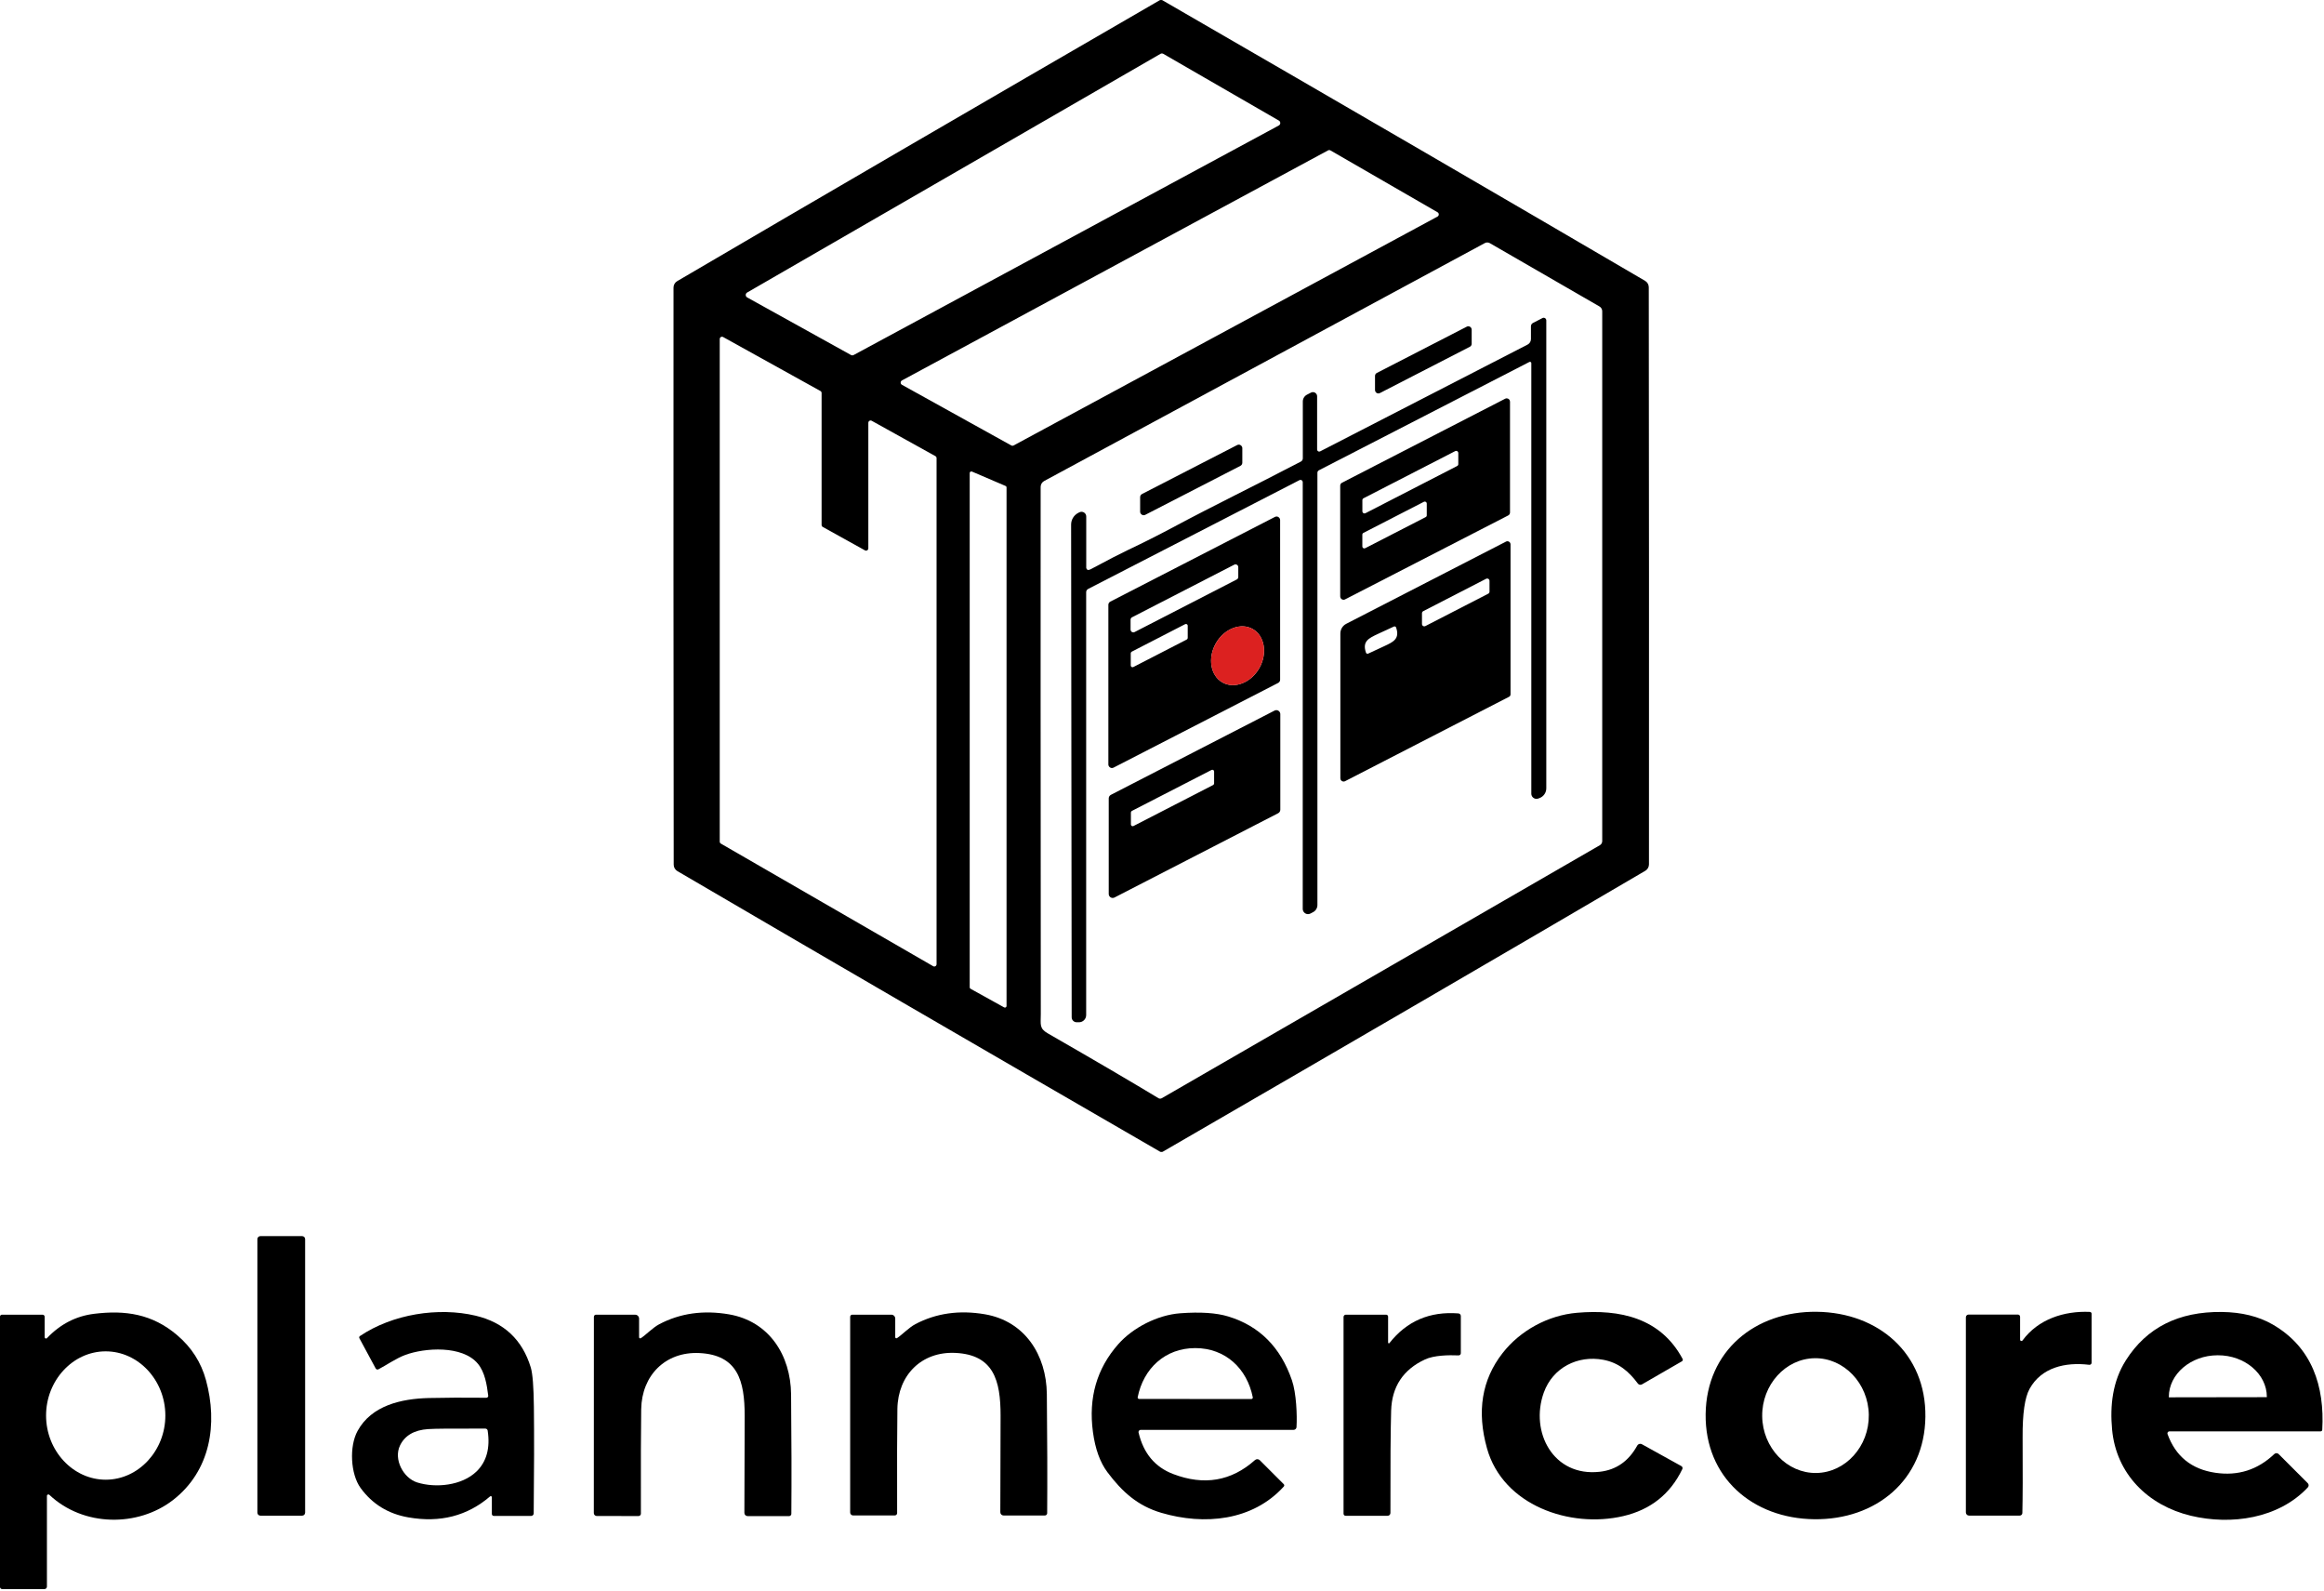
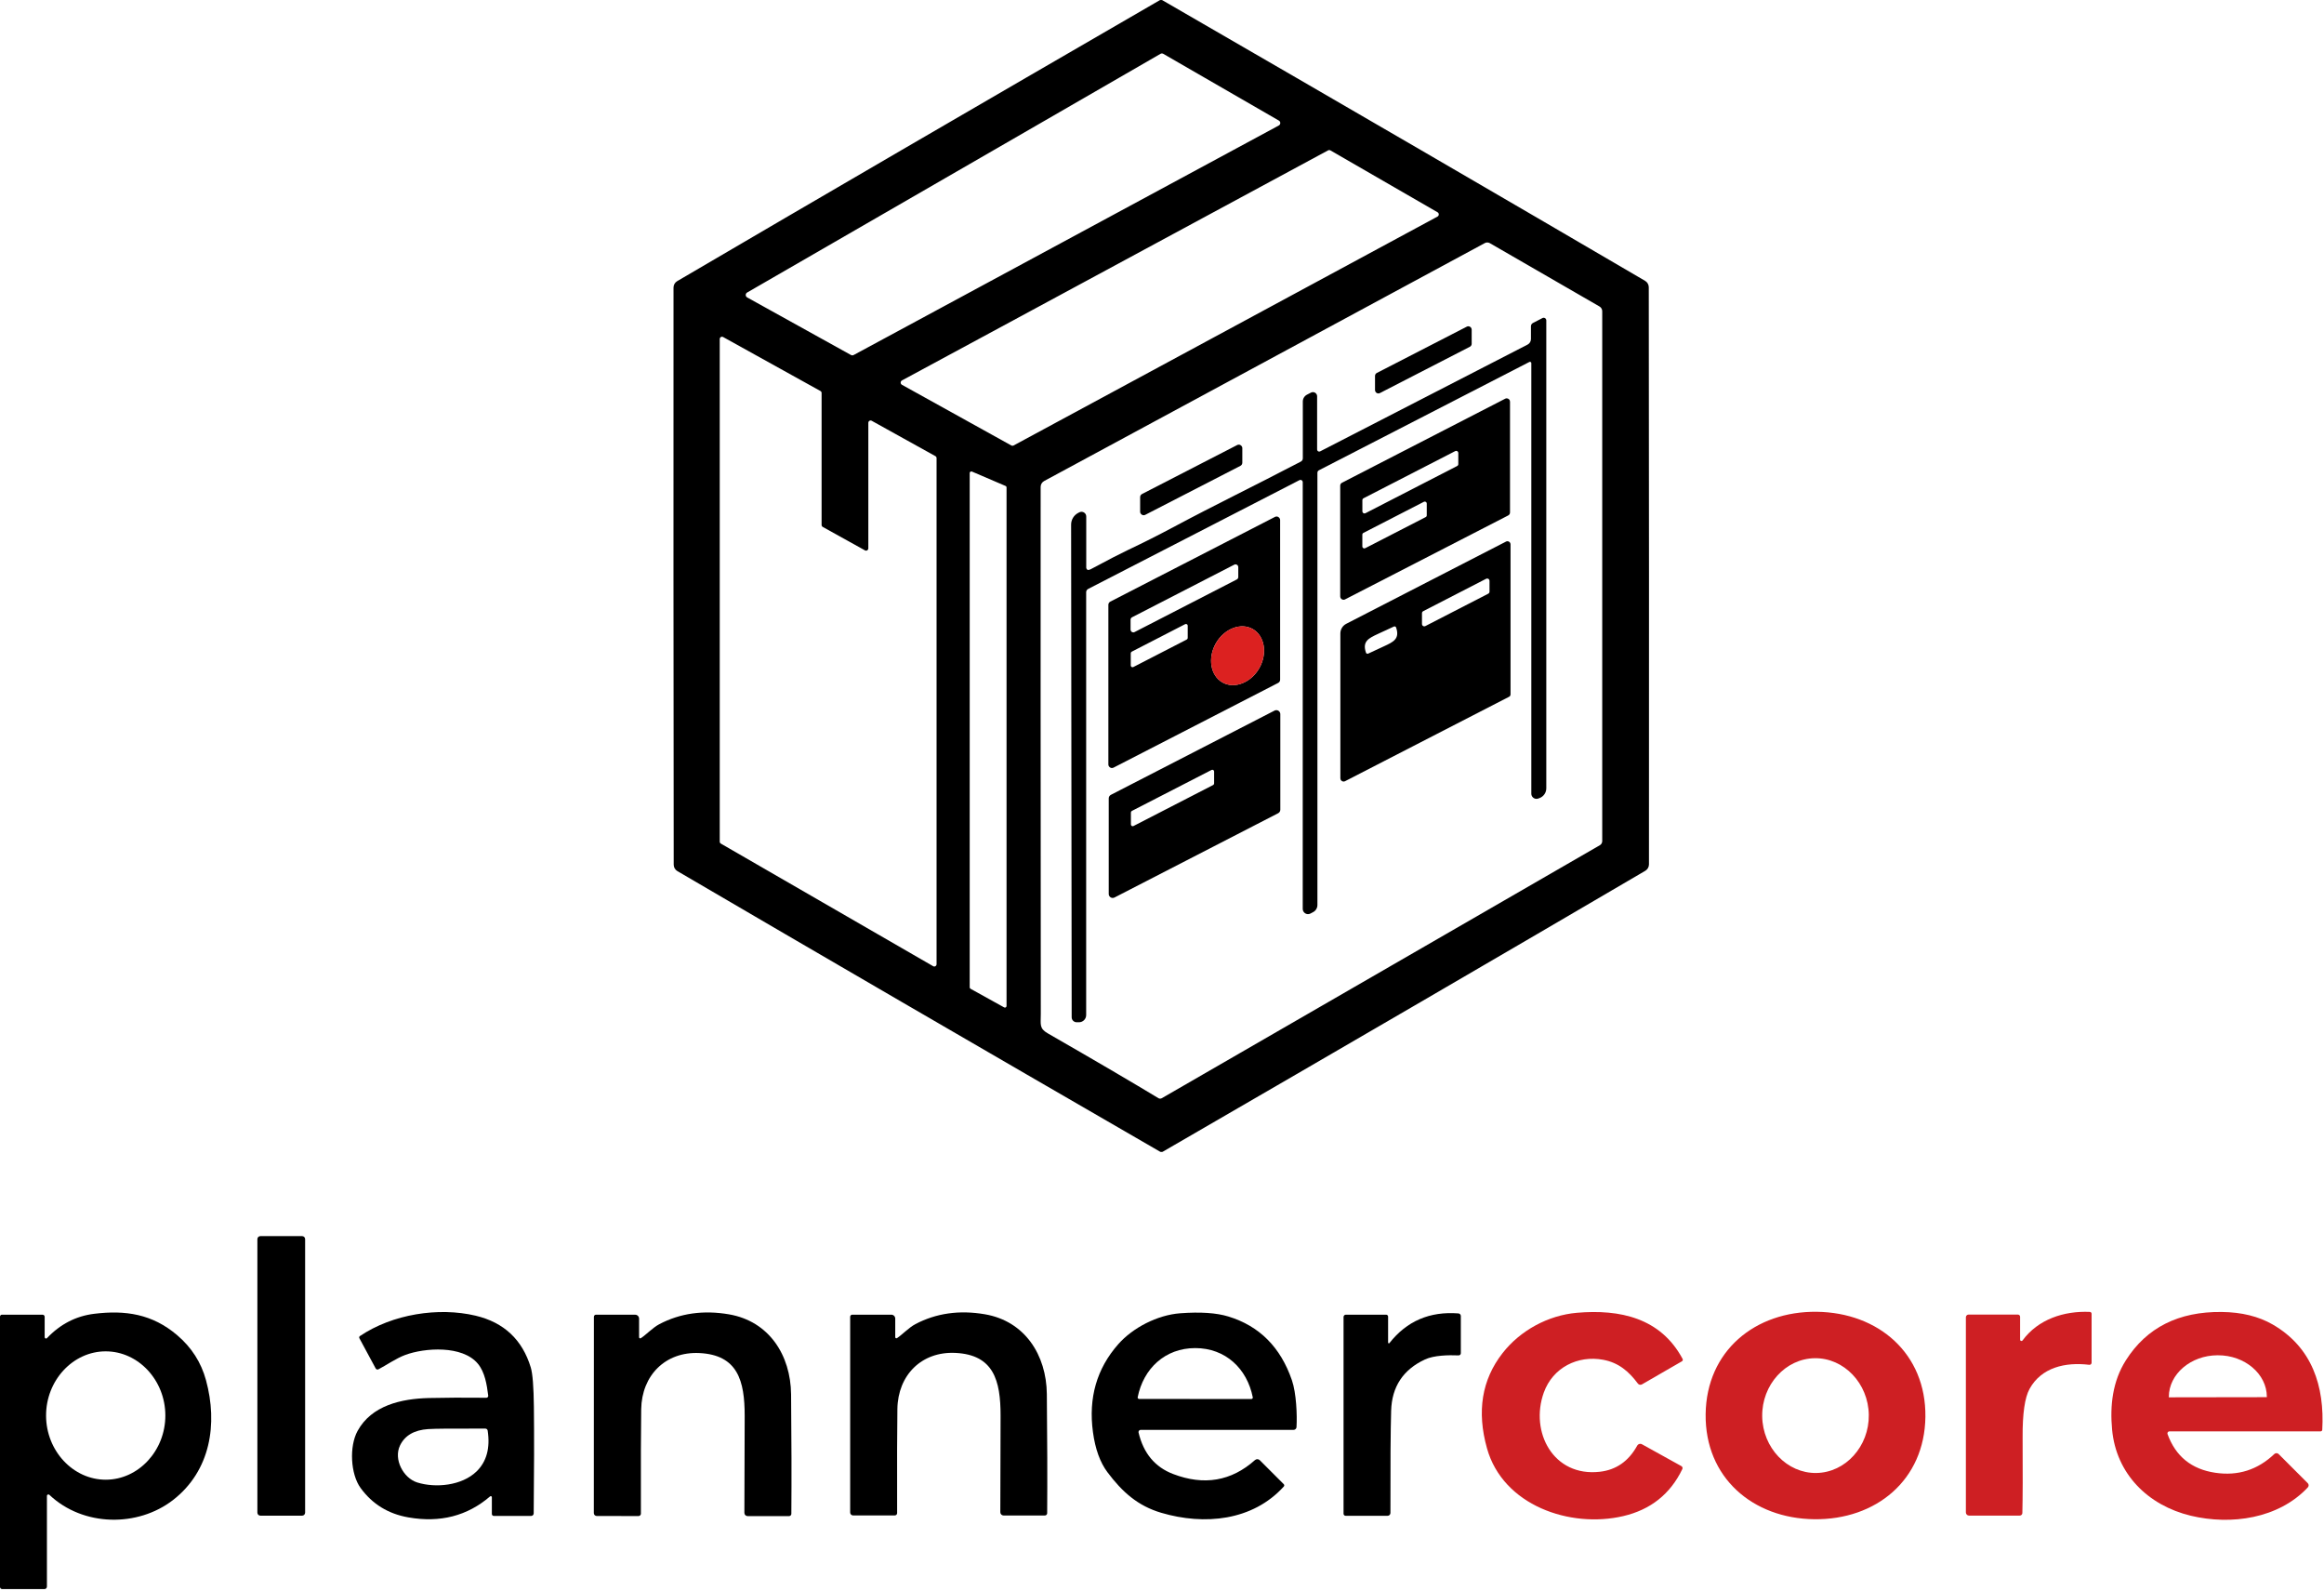
<svg xmlns="http://www.w3.org/2000/svg" width="100%" height="100%" viewBox="0 0 627 429" version="1.1" xml:space="preserve" style="fill-rule:evenodd;clip-rule:evenodd;stroke-linejoin:round;stroke-miterlimit:2;">
  <g transform="matrix(1,0,0,1,-198.84,-66.76)">
-     <path d="M512.09,66.76C512.257,66.76 512.38,66.783 512.46,66.83C562.027,95.483 605.433,120.71 642.68,142.51C643.292,142.868 643.669,143.528 643.67,144.24C643.703,173.613 643.723,199.557 643.73,222.07C643.737,244.577 643.733,270.517 643.72,299.89C643.722,300.6 643.348,301.259 642.74,301.62C605.507,323.447 562.113,348.703 512.56,377.39C512.48,377.437 512.357,377.46 512.19,377.46C512.023,377.46 511.9,377.437 511.82,377.39C462.247,348.737 418.837,323.51 381.59,301.71C380.978,301.352 380.601,300.692 380.6,299.98C380.573,270.6 380.553,244.657 380.54,222.15C380.533,199.643 380.537,173.7 380.55,144.32C380.551,143.608 380.928,142.948 381.54,142.59C418.773,120.763 462.163,95.51 511.71,66.83C511.79,66.783 511.917,66.76 512.09,66.76ZM428.43,162.51C428.657,162.634 428.933,162.634 429.16,162.51L543.85,100.61C544.097,100.478 544.252,100.22 544.252,99.939C544.252,99.667 544.106,99.415 543.87,99.28L512.69,81.28C512.455,81.144 512.165,81.144 511.93,81.28L400.41,145.66C400.176,145.796 400.032,146.047 400.032,146.317C400.032,146.592 400.181,146.846 400.42,146.98L428.43,162.51ZM557.79,107.33C557.59,107.215 557.344,107.211 557.14,107.32L442.18,169.37C441.965,169.487 441.832,169.713 441.832,169.958C441.832,170.198 441.961,170.421 442.17,170.54L471.67,186.9C471.868,187.011 472.109,187.015 472.31,186.91L586.66,125.18C586.877,125.064 587.014,124.836 587.014,124.589C587.014,124.351 586.886,124.13 586.68,124.01L557.79,107.33ZM631.11,293.62L631.11,150.71C631.111,150.179 630.828,149.687 630.37,149.42L600.78,132.34C600.363,132.104 599.857,132.097 599.44,132.32L480.56,196.49C479.971,196.803 479.601,197.416 479.6,198.08C479.573,225 479.587,272.39 479.64,340.25C479.64,343.13 479.18,344.13 481.57,345.5C494.483,352.92 504.413,358.737 511.36,362.95C511.643,363.122 512,363.126 512.29,362.96L630.47,294.73C630.866,294.501 631.111,294.077 631.11,293.62ZM393.02,293.76C393.018,293.977 393.133,294.18 393.32,294.29L450.6,327.36C450.694,327.415 450.801,327.445 450.91,327.445C451.245,327.445 451.52,327.169 451.52,326.835C451.52,326.833 451.52,326.832 451.52,326.83L451.52,190.32C451.52,190.101 451.401,189.898 451.21,189.79L434.02,180.25C433.928,180.198 433.825,180.171 433.72,180.171C433.385,180.171 433.11,180.446 433.11,180.781C433.11,180.784 433.11,180.787 433.11,180.79L433.11,214.66C433.11,214.663 433.11,214.666 433.11,214.669C433.11,215.004 432.835,215.279 432.5,215.279C432.395,215.279 432.292,215.252 432.2,215.2L420.81,208.88C420.619,208.772 420.5,208.569 420.5,208.35L420.5,172.75C420.5,172.531 420.381,172.328 420.19,172.22L393.93,157.66C393.838,157.608 393.735,157.581 393.63,157.581C393.295,157.581 393.02,157.856 393.02,158.191C393.02,158.194 393.02,158.197 393.02,158.2L393.02,293.76ZM461.07,193.95C461.016,193.927 460.958,193.916 460.9,193.916C460.659,193.916 460.46,194.114 460.46,194.356C460.46,194.357 460.46,194.359 460.46,194.36L460.46,333.06C460.459,333.222 460.547,333.373 460.69,333.45L469.75,338.47C469.814,338.505 469.887,338.523 469.96,338.523C470.201,338.523 470.4,338.325 470.4,338.083C470.4,338.082 470.4,338.081 470.4,338.08L470.4,198.23C470.398,198.055 470.291,197.898 470.13,197.83L461.07,193.95Z" style="fill-rule:nonzero;" />
-     <path d="M611.98,164.71C611.98,164.709 611.98,164.708 611.98,164.707C611.98,164.51 611.818,164.347 611.62,164.347C611.561,164.347 611.502,164.362 611.45,164.39L554.68,193.6C554.428,193.728 554.269,193.988 554.27,194.27L554.27,310.86C554.27,311.669 553.817,312.413 553.1,312.78L552.38,313.16C552.179,313.263 551.956,313.318 551.73,313.318C550.952,313.318 550.311,312.678 550.31,311.9L550.31,196.8C550.31,196.753 550.304,196.707 550.293,196.661C550.215,196.336 549.887,196.132 549.567,196.208C549.519,196.22 549.473,196.237 549.43,196.26L492.43,225.6C492.092,225.773 491.879,226.117 491.88,226.49L491.88,340.55C491.88,341.609 491.009,342.48 489.95,342.48L489.32,342.48C488.579,342.48 487.97,341.875 487.97,341.14L487.82,208.25C487.82,206.92 488.567,205.697 489.75,205.09L490.04,204.94C490.13,204.894 490.224,204.859 490.322,204.836C491.004,204.671 491.701,205.092 491.865,205.769C491.888,205.868 491.9,205.969 491.9,206.07L491.9,219.9C492.027,220.52 492.43,220.65 493.11,220.29C497.79,217.783 501.07,216.087 502.95,215.2C507.183,213.2 511.313,211.123 515.34,208.97C527.19,202.64 536.67,198.12 549.81,191.25C550.13,191.083 550.331,190.754 550.33,190.4L550.33,175.06C550.331,174.276 550.772,173.556 551.47,173.2L552.54,172.65C552.701,172.567 552.879,172.523 553.06,172.523C553.68,172.523 554.19,173.033 554.19,173.653C554.19,173.655 554.19,173.658 554.19,173.66L554.19,188C554.19,188.001 554.19,188.003 554.19,188.004C554.19,188.311 554.443,188.564 554.75,188.564C554.841,188.564 554.93,188.542 555.01,188.5L610.96,159.71C611.524,159.421 611.881,158.841 611.88,158.21L611.88,154.76C611.879,154.386 612.088,154.042 612.42,153.87L615,152.54C615.099,152.489 615.209,152.463 615.32,152.463C615.703,152.463 616.019,152.777 616.02,153.16L616.02,279.38C616.021,280.565 615.269,281.63 614.15,282.03L613.83,282.14C613.754,282.167 613.676,282.188 613.597,282.202C612.851,282.331 612.13,281.818 612,281.067C611.987,280.989 611.98,280.909 611.98,280.83L611.98,164.71Z" style="fill-rule:nonzero;" />
+     <path d="M512.09,66.76C512.257,66.76 512.38,66.783 512.46,66.83C562.027,95.483 605.433,120.71 642.68,142.51C643.292,142.868 643.669,143.528 643.67,144.24C643.703,173.613 643.723,199.557 643.73,222.07C643.737,244.577 643.733,270.517 643.72,299.89C643.722,300.6 643.348,301.259 642.74,301.62C605.507,323.447 562.113,348.703 512.56,377.39C512.48,377.437 512.357,377.46 512.19,377.46C512.023,377.46 511.9,377.437 511.82,377.39C462.247,348.737 418.837,323.51 381.59,301.71C380.978,301.352 380.601,300.692 380.6,299.98C380.573,270.6 380.553,244.657 380.54,222.15C380.533,199.643 380.537,173.7 380.55,144.32C380.551,143.608 380.928,142.948 381.54,142.59C418.773,120.763 462.163,95.51 511.71,66.83C511.79,66.783 511.917,66.76 512.09,66.76ZM428.43,162.51C428.657,162.634 428.933,162.634 429.16,162.51L543.85,100.61C544.097,100.478 544.252,100.22 544.252,99.939C544.252,99.667 544.106,99.415 543.87,99.28L512.69,81.28C512.455,81.144 512.165,81.144 511.93,81.28L400.41,145.66C400.176,145.796 400.032,146.047 400.032,146.317C400.032,146.592 400.181,146.846 400.42,146.98L428.43,162.51ZM557.79,107.33C557.59,107.215 557.344,107.211 557.14,107.32L442.18,169.37C441.965,169.487 441.832,169.713 441.832,169.958C441.832,170.198 441.961,170.421 442.17,170.54L471.67,186.9C471.868,187.011 472.109,187.015 472.31,186.91L586.66,125.18C586.877,125.064 587.014,124.836 587.014,124.589C587.014,124.351 586.886,124.13 586.68,124.01L557.79,107.33ZM631.11,293.62L631.11,150.71C631.111,150.179 630.828,149.687 630.37,149.42L600.78,132.34C600.363,132.104 599.857,132.097 599.44,132.32L480.56,196.49C479.971,196.803 479.601,197.416 479.6,198.08C479.573,225 479.587,272.39 479.64,340.25C479.64,343.13 479.18,344.13 481.57,345.5C494.483,352.92 504.413,358.737 511.36,362.95C511.643,363.122 512,363.126 512.29,362.96L630.47,294.73C630.866,294.501 631.111,294.077 631.11,293.62ZM393.02,293.76C393.018,293.977 393.133,294.18 393.32,294.29L450.6,327.36C450.694,327.415 450.801,327.445 450.91,327.445C451.245,327.445 451.52,327.169 451.52,326.835L451.52,190.32C451.52,190.101 451.401,189.898 451.21,189.79L434.02,180.25C433.928,180.198 433.825,180.171 433.72,180.171C433.385,180.171 433.11,180.446 433.11,180.781L433.11,214.669C433.11,215.004 432.835,215.279 432.5,215.279C432.395,215.279 432.292,215.252 432.2,215.2L420.81,208.88C420.619,208.772 420.5,208.569 420.5,208.35L420.5,172.75C420.5,172.531 420.381,172.328 420.19,172.22L393.93,157.66C393.838,157.608 393.735,157.581 393.63,157.581C393.295,157.581 393.02,157.856 393.02,158.191L393.02,293.76ZM461.07,193.95C461.016,193.927 460.958,193.916 460.9,193.916C460.659,193.916 460.46,194.114 460.46,194.356L460.46,333.06C460.459,333.222 460.547,333.373 460.69,333.45L469.75,338.47C469.814,338.505 469.887,338.523 469.96,338.523C470.201,338.523 470.4,338.325 470.4,338.083L470.4,198.23C470.398,198.055 470.291,197.898 470.13,197.83L461.07,193.95Z" style="fill-rule:nonzero;" />
+   </g>
+   <g transform="matrix(1,0,0,1,-198.84,-66.76)">
+     <path d="M611.98,280.83L611.98,164.707C611.98,164.51 611.818,164.347 611.62,164.347C611.561,164.347 611.502,164.362 611.45,164.39L554.68,193.6C554.428,193.728 554.269,193.988 554.27,194.27L554.27,310.86C554.27,311.669 553.817,312.413 553.1,312.78L552.38,313.16C552.179,313.263 551.956,313.318 551.73,313.318C550.952,313.318 550.311,312.678 550.31,311.9L550.31,196.8C550.31,196.753 550.304,196.707 550.293,196.661C550.215,196.336 549.887,196.132 549.567,196.208C549.519,196.22 549.473,196.237 549.43,196.26L492.43,225.6C492.092,225.773 491.879,226.117 491.88,226.49L491.88,340.55C491.88,341.609 491.009,342.48 489.95,342.48L489.32,342.48C488.579,342.48 487.97,341.875 487.97,341.14L487.82,208.25C487.82,206.92 488.567,205.697 489.75,205.09L490.04,204.94C490.13,204.894 490.224,204.859 490.322,204.836C491.004,204.671 491.701,205.092 491.865,205.769C491.888,205.868 491.9,205.969 491.9,206.07L491.9,219.9C492.027,220.52 492.43,220.65 493.11,220.29C497.79,217.783 501.07,216.087 502.95,215.2C507.183,213.2 511.313,211.123 515.34,208.97C527.19,202.64 536.67,198.12 549.81,191.25C550.13,191.083 550.331,190.754 550.33,190.4L550.33,175.06C550.331,174.276 550.772,173.556 551.47,173.2L552.54,172.65C552.701,172.567 552.879,172.523 553.06,172.523C553.68,172.523 554.19,173.033 554.19,173.653L554.19,188.004C554.19,188.311 554.443,188.564 554.75,188.564C554.841,188.564 554.93,188.542 555.01,188.5L610.96,159.71C611.524,159.421 611.881,158.841 611.88,158.21L611.88,154.76C611.879,154.386 612.088,154.042 612.42,153.87L615,152.54C615.099,152.489 615.209,152.463 615.32,152.463C615.703,152.463 616.019,152.777 616.02,153.16L616.02,279.38C616.021,280.565 615.269,281.63 614.15,282.03L613.83,282.14C613.754,282.167 613.676,282.188 613.597,282.202C612.851,282.331 612.13,281.818 612,281.067C611.987,280.989 611.98,280.909 611.98,280.83Z" style="fill-rule:nonzero;" />
+   </g>
+   <g transform="matrix(1,0,0,1,-198.84,-66.76)">
    <path d="M569.81,171.98L569.81,168.15C569.81,167.813 570,167.503 570.3,167.35L594.58,154.86C594.707,154.795 594.847,154.761 594.99,154.761C595.483,154.761 595.889,155.167 595.89,155.66L595.89,159.49C595.89,159.827 595.7,160.137 595.4,160.29L571.12,172.78C570.993,172.845 570.853,172.879 570.71,172.879C570.217,172.879 569.811,172.473 569.81,171.98Z" style="fill-rule:nonzero;" />
-     <path d="M560.42,227.64C560.42,227.64 560.42,197.75 560.42,197.75C560.42,197.418 560.606,197.113 560.9,196.96L604.93,174.3C605.057,174.234 605.197,174.2 605.34,174.2C605.828,174.2 606.23,174.602 606.23,175.09C606.23,175.09 606.23,204.99 606.23,204.99C606.23,205.322 606.044,205.627 605.75,205.78L561.72,228.43C561.593,228.496 561.453,228.53 561.31,228.53C560.822,228.53 560.42,228.128 560.42,227.64ZM566.4,204.68C566.404,204.99 566.66,205.243 566.97,205.243C567.06,205.243 567.15,205.221 567.23,205.18L591.97,192.45C592.161,192.352 592.281,192.155 592.28,191.94L592.28,188.93C592.276,188.62 592.02,188.367 591.71,188.367C591.62,188.367 591.53,188.389 591.45,188.43L566.71,201.15C566.519,201.248 566.399,201.445 566.4,201.66L566.4,204.68ZM583.77,202.57C583.769,202.28 583.53,202.043 583.24,202.043C583.157,202.043 583.074,202.062 583,202.1L566.68,210.49C566.503,210.58 566.391,210.762 566.39,210.96L566.39,214.15C566.391,214.44 566.63,214.677 566.92,214.677C567.003,214.677 567.086,214.658 567.16,214.62L583.48,206.23C583.657,206.14 583.769,205.958 583.77,205.76L583.77,202.57Z" style="fill-rule:nonzero;" />
-     <path d="M534.01,187.64L534.01,191.56C534.011,191.918 533.809,192.248 533.49,192.41L507.82,205.62C507.687,205.688 507.539,205.723 507.39,205.723C506.869,205.723 506.44,205.294 506.44,204.773C506.44,204.772 506.44,204.771 506.44,204.77L506.44,200.85C506.439,200.492 506.641,200.162 506.96,200L532.63,186.79C532.763,186.722 532.911,186.687 533.06,186.687C533.581,186.687 534.01,187.116 534.01,187.637C534.01,187.638 534.01,187.639 534.01,187.64Z" style="fill-rule:nonzero;" />
-     <path d="M544.21,207.03L544.21,250.09C544.213,250.451 544.011,250.784 543.69,250.95L499.27,273.8C499.134,273.87 498.983,273.907 498.83,273.907C498.305,273.907 497.872,273.475 497.87,272.95L497.87,229.89C497.867,229.529 498.069,229.196 498.39,229.03L542.81,206.18C542.946,206.11 543.097,206.073 543.25,206.073C543.775,206.073 544.208,206.505 544.21,207.03ZM532.92,219.72C532.92,219.719 532.92,219.718 532.92,219.717C532.92,219.311 532.586,218.977 532.18,218.977C532.062,218.977 531.945,219.006 531.84,219.06L504.26,233.25C504.014,233.377 503.859,233.633 503.86,233.91L503.86,236.59C503.864,236.993 504.197,237.323 504.6,237.323C504.718,237.323 504.835,237.294 504.94,237.24L532.52,223.05C532.766,222.923 532.921,222.667 532.92,222.39L532.92,219.72ZM519.28,235.54C519.28,235.539 519.28,235.538 519.28,235.537C519.28,235.273 519.063,235.057 518.8,235.057C518.723,235.057 518.648,235.075 518.58,235.11L504.17,242.53C504.013,242.611 503.912,242.773 503.91,242.95L503.91,246.24C503.91,246.241 503.91,246.242 503.91,246.243C503.91,246.507 504.127,246.723 504.39,246.723C504.467,246.723 504.542,246.705 504.61,246.67L519.02,239.25C519.177,239.169 519.278,239.007 519.28,238.83L519.28,235.54ZM536.82,236.421C533.6,234.592 529.105,236.336 526.861,240.286C524.617,244.235 525.421,248.99 528.64,250.819C531.86,252.648 536.355,250.904 538.599,246.954C540.843,243.005 540.039,238.25 536.82,236.421Z" style="fill-rule:nonzero;" />
-     <path d="M605.16,212.83C605.278,212.769 605.408,212.738 605.54,212.738C605.995,212.738 606.37,213.113 606.37,213.568C606.37,213.569 606.37,213.569 606.37,213.57L606.37,254.06C606.369,254.324 606.226,254.564 606,254.68L561.73,277.46C561.606,277.524 561.469,277.557 561.33,277.557C560.853,277.557 560.46,277.165 560.46,276.687C560.46,276.685 560.46,276.682 560.46,276.68L560.46,237.63C560.459,236.526 561.074,235.512 562.05,235.01L605.16,212.83ZM582.48,235.08C582.482,235.419 582.761,235.697 583.1,235.697C583.197,235.697 583.293,235.674 583.38,235.63L600.36,226.89C600.567,226.785 600.699,226.572 600.7,226.34L600.7,223.41C600.698,223.071 600.419,222.793 600.08,222.793C599.983,222.793 599.887,222.816 599.8,222.86L582.82,231.6C582.613,231.705 582.481,231.918 582.48,232.15L582.48,235.08ZM570.59,237.74C568.14,238.89 566.31,239.72 567.37,242.79C567.43,242.969 567.599,243.09 567.787,243.09C567.85,243.09 567.913,243.076 567.97,243.05C570.237,242.003 571.673,241.337 572.28,241.05C574.73,239.91 576.56,239.08 575.5,236.01C575.44,235.831 575.271,235.71 575.083,235.71C575.02,235.71 574.957,235.724 574.9,235.75C572.633,236.797 571.197,237.46 570.59,237.74Z" style="fill-rule:nonzero;" />
+   </g>
+   <g transform="matrix(1,0,0,1,-198.84,-66.76)">
+     <path d="M560.42,227.64L560.42,197.75C560.42,197.418 560.606,197.113 560.9,196.96L604.93,174.3C605.057,174.234 605.197,174.2 605.34,174.2C605.828,174.2 606.23,174.602 606.23,175.09L606.23,204.99C606.23,205.322 606.044,205.627 605.75,205.78L561.72,228.43C561.593,228.496 561.453,228.53 561.31,228.53C560.822,228.53 560.42,228.128 560.42,227.64ZM566.4,204.68C566.404,204.99 566.66,205.243 566.97,205.243C567.06,205.243 567.15,205.221 567.23,205.18L591.97,192.45C592.161,192.352 592.281,192.155 592.28,191.94L592.28,188.93C592.276,188.62 592.02,188.367 591.71,188.367C591.62,188.367 591.53,188.389 591.45,188.43L566.71,201.15C566.519,201.248 566.399,201.445 566.4,201.66L566.4,204.68ZM583.77,202.57C583.769,202.28 583.53,202.043 583.24,202.043C583.157,202.043 583.074,202.062 583,202.1L566.68,210.49C566.503,210.58 566.391,210.762 566.39,210.96L566.39,214.15C566.391,214.44 566.63,214.677 566.92,214.677C567.003,214.677 567.086,214.658 567.16,214.62L583.48,206.23C583.657,206.14 583.769,205.958 583.77,205.76L583.77,202.57Z" style="fill-rule:nonzero;" />
+   </g>
+   <g transform="matrix(1,0,0,1,-198.84,-66.76)">
+     <path d="M534.01,187.637L534.01,191.56C534.011,191.918 533.809,192.248 533.49,192.41L507.82,205.62C507.687,205.688 507.539,205.723 507.39,205.723C506.869,205.723 506.44,205.294 506.44,204.773L506.44,200.85C506.439,200.492 506.641,200.162 506.96,200L532.63,186.79C532.763,186.722 532.911,186.687 533.06,186.687C533.581,186.687 534.01,187.116 534.01,187.637Z" style="fill-rule:nonzero;" />
+   </g>
+   <g transform="matrix(1,0,0,1,-198.84,-66.76)">
+     <path d="M544.21,207.03L544.21,250.09C544.213,250.451 544.011,250.784 543.69,250.95L499.27,273.8C499.134,273.87 498.983,273.907 498.83,273.907C498.305,273.907 497.872,273.475 497.87,272.95L497.87,229.89C497.867,229.529 498.069,229.196 498.39,229.03L542.81,206.18C542.946,206.11 543.097,206.073 543.25,206.073C543.775,206.073 544.208,206.505 544.21,207.03ZM532.92,222.39L532.92,219.717C532.92,219.311 532.586,218.977 532.18,218.977C532.062,218.977 531.945,219.006 531.84,219.06L504.26,233.25C504.014,233.377 503.859,233.633 503.86,233.91L503.86,236.59C503.864,236.993 504.197,237.323 504.6,237.323C504.718,237.323 504.835,237.294 504.94,237.24L532.52,223.05C532.766,222.923 532.921,222.667 532.92,222.39ZM519.28,238.83L519.28,235.537C519.28,235.273 519.063,235.057 518.8,235.057C518.723,235.057 518.648,235.075 518.58,235.11L504.17,242.53C504.013,242.611 503.912,242.773 503.91,242.95L503.91,246.243C503.91,246.507 504.127,246.723 504.39,246.723C504.467,246.723 504.542,246.705 504.61,246.67L519.02,239.25C519.177,239.169 519.278,239.007 519.28,238.83ZM536.82,236.421C533.6,234.592 529.105,236.336 526.861,240.286C524.617,244.235 525.421,248.99 528.64,250.819C531.86,252.648 536.355,250.904 538.599,246.954C540.843,243.005 540.039,238.25 536.82,236.421Z" style="fill-rule:nonzero;" />
+   </g>
+   <g transform="matrix(1,0,0,1,-198.84,-66.76)">
+     <path d="M605.16,212.83C605.278,212.769 605.408,212.738 605.54,212.738C605.995,212.738 606.37,213.113 606.37,213.568L606.37,254.06C606.369,254.324 606.226,254.564 606,254.68L561.73,277.46C561.606,277.524 561.469,277.557 561.33,277.557C560.853,277.557 560.46,277.165 560.46,276.687L560.46,237.63C560.459,236.526 561.074,235.512 562.05,235.01L605.16,212.83ZM582.48,235.08C582.482,235.419 582.761,235.697 583.1,235.697C583.197,235.697 583.293,235.674 583.38,235.63L600.36,226.89C600.567,226.785 600.699,226.572 600.7,226.34L600.7,223.41C600.698,223.071 600.419,222.793 600.08,222.793C599.983,222.793 599.887,222.816 599.8,222.86L582.82,231.6C582.613,231.705 582.481,231.918 582.48,232.15L582.48,235.08ZM570.59,237.74C568.14,238.89 566.31,239.72 567.37,242.79C567.43,242.969 567.599,243.09 567.787,243.09C567.85,243.09 567.913,243.076 567.97,243.05C570.237,242.003 571.673,241.337 572.28,241.05C574.73,239.91 576.56,239.08 575.5,236.01C575.44,235.831 575.271,235.71 575.083,235.71C575.02,235.71 574.957,235.724 574.9,235.75C572.633,236.797 571.197,237.46 570.59,237.74Z" style="fill-rule:nonzero;" />
+   </g>
+   <g transform="matrix(1,0,0,1,-198.84,-66.76)">
    <g transform="matrix(0.493942,-0.869495,0.869495,0.493942,532.73,243.62)">
      <ellipse cx="0" cy="0" rx="8.28" ry="6.75" style="fill:rgb(220,33,32);" />
    </g>
-     <path d="M497.97,307.88L497.97,282.09C497.97,281.69 498.195,281.323 498.55,281.14L542.7,258.42C542.852,258.342 543.02,258.301 543.19,258.301C543.777,258.301 544.259,258.783 544.26,259.37L544.26,285.15C544.26,285.55 544.035,285.917 543.68,286.1L499.53,308.83C499.378,308.908 499.21,308.949 499.04,308.949C498.453,308.949 497.971,308.467 497.97,307.88ZM526.4,274.86C526.4,274.859 526.4,274.858 526.4,274.857C526.4,274.593 526.183,274.377 525.92,274.377C525.843,274.377 525.768,274.395 525.7,274.43L504.21,285.48C504.053,285.561 503.952,285.723 503.95,285.9L503.95,289.12C503.95,289.121 503.95,289.122 503.95,289.123C503.95,289.387 504.167,289.603 504.43,289.603C504.507,289.603 504.582,289.585 504.65,289.55L526.14,278.49C526.297,278.409 526.398,278.247 526.4,278.07L526.4,274.86Z" style="fill-rule:nonzero;" />
+   </g>
+   <g transform="matrix(1,0,0,1,-198.84,-66.76)">
+     <path d="M497.97,307.88L497.97,282.09C497.97,281.69 498.195,281.323 498.55,281.14L542.7,258.42C542.852,258.342 543.02,258.301 543.19,258.301C543.777,258.301 544.259,258.783 544.26,259.37L544.26,285.15C544.26,285.55 544.035,285.917 543.68,286.1L499.53,308.83C499.378,308.908 499.21,308.949 499.04,308.949C498.453,308.949 497.971,308.467 497.97,307.88ZM526.4,278.07L526.4,274.857C526.4,274.593 526.183,274.377 525.92,274.377C525.843,274.377 525.768,274.395 525.7,274.43L504.21,285.48C504.053,285.561 503.952,285.723 503.95,285.9L503.95,289.123C503.95,289.387 504.167,289.603 504.43,289.603C504.507,289.603 504.582,289.585 504.65,289.55L526.14,278.49C526.297,278.409 526.398,278.247 526.4,278.07Z" style="fill-rule:nonzero;" />
+   </g>
+   <g transform="matrix(1,0,0,1,-198.84,-66.76)">
    <path d="M281.16,400.97L281.16,474.75C281.16,475.197 280.797,475.56 280.35,475.56L269.09,475.56C268.643,475.56 268.28,475.197 268.28,474.75L268.28,400.97C268.28,400.523 268.643,400.16 269.09,400.16L280.35,400.16C280.797,400.16 281.16,400.523 281.16,400.97Z" />
-     <path d="M743.85,428.09C743.849,428.148 743.863,428.204 743.889,428.255C743.979,428.431 744.202,428.499 744.382,428.406C744.432,428.381 744.476,428.344 744.51,428.3C748.71,422.58 755.69,420.3 762.66,420.6C762.927,420.611 763.14,420.829 763.14,421.09L763.14,434.31C763.14,434.323 763.14,434.337 763.139,434.35C763.12,434.657 762.847,434.893 762.535,434.873C762.523,434.873 762.512,434.871 762.5,434.87C756.01,434.08 749.58,435.6 746.4,441.37C745.113,443.703 744.49,448.047 744.53,454.4C744.583,464.067 744.56,470.883 744.46,474.85C744.455,475.23 744.136,475.54 743.75,475.54L730.07,475.54C729.604,475.54 729.22,475.156 729.22,474.69L729.22,422.05C729.22,421.65 729.55,421.32 729.95,421.32L743.26,421.32C743.584,421.32 743.85,421.586 743.85,421.91L743.85,428.09Z" style="fill-rule:nonzero;" />
-     <path d="M210.89,421.92L210.89,427.41C210.89,427.461 210.9,427.511 210.92,427.558C210.999,427.745 211.214,427.836 211.396,427.758C211.443,427.738 211.486,427.708 211.52,427.67C215.1,423.897 219.35,421.71 224.27,421.11C232.67,420.08 239.92,421.16 246.63,426.87C250.51,430.163 253.103,434.207 254.41,439C257.64,450.8 255.66,463.48 245.51,471.35C236.02,478.69 221.31,478.58 212.17,469.95C212.133,469.916 212.091,469.889 212.044,469.87C211.84,469.788 211.607,469.884 211.527,470.083C211.509,470.129 211.499,470.179 211.5,470.23L211.5,494.71C211.5,495.067 211.207,495.36 210.85,495.36L199.4,495.36C199.093,495.36 198.84,495.103 198.84,494.79L198.84,421.88C198.84,421.589 199.075,421.35 199.36,421.35L210.32,421.35C210.633,421.35 210.89,421.607 210.89,421.92ZM227.33,431.24C227.33,431.24 227.33,431.24 227.33,431.24C218.503,431.255 211.253,439.082 211.27,448.578C211.27,448.578 211.27,448.578 211.27,448.578C211.287,458.074 218.563,465.875 227.39,465.86C227.39,465.86 227.39,465.86 227.39,465.86C236.217,465.845 243.467,458.018 243.45,448.522C243.45,448.522 243.45,448.522 243.45,448.522C243.433,439.026 236.157,431.225 227.33,431.24Z" style="fill-rule:nonzero;" />
-     <path d="M331.05,470.37C324.923,475.643 317.57,477.527 308.99,476.02C303.57,475.067 299.283,472.427 296.13,468.1C293.4,464.35 293.02,456.88 295.31,452.71C299.07,445.84 307.06,444.02 314.51,443.83C318.943,443.723 324.123,443.7 330.05,443.76C330.051,443.76 330.052,443.76 330.054,443.76C330.333,443.76 330.564,443.53 330.564,443.25C330.564,443.23 330.562,443.21 330.56,443.19C330.19,440.22 329.66,436.85 327.76,434.57C323.61,429.57 313.43,430.25 308.15,432.22C305.71,433.12 302.98,435.03 300.93,436.09C300.669,436.221 300.346,436.119 300.2,435.86L295.8,427.7C295.694,427.5 295.754,427.25 295.94,427.12C304.73,421.19 317.15,419.25 327.15,421.62C334.797,423.433 339.76,428.09 342.04,435.59C342.54,437.243 342.82,440.797 342.88,446.25C342.967,453.863 342.95,463.43 342.83,474.95C342.825,475.325 342.515,475.63 342.14,475.63L332.06,475.63C331.775,475.63 331.54,475.395 331.54,475.11L331.54,470.59C331.541,470.554 331.535,470.517 331.522,470.483C331.466,470.335 331.293,470.26 331.139,470.318C331.106,470.33 331.076,470.348 331.05,470.37ZM329.8,452.08C321.353,452.04 316.197,452.083 314.33,452.21C310.603,452.463 308.087,453.923 306.78,456.59C304.94,460.35 307.67,465.43 311.39,466.6C316.4,468.17 323.45,467.46 327.4,463.64C330.12,461 331.123,457.323 330.41,452.61C330.362,452.31 330.104,452.086 329.8,452.08Z" style="fill-rule:nonzero;" />
-     <path d="M371.26,427.43C371.26,427.43 371.26,427.431 371.26,427.431C371.26,427.601 371.4,427.741 371.57,427.741C371.63,427.741 371.689,427.723 371.74,427.69C373.04,426.86 374.96,424.84 376.71,423.92C382.33,420.96 388.6,420.073 395.52,421.26C406.33,423.12 412.16,432.26 412.27,442.84C412.39,455.14 412.413,465.883 412.34,475.07C412.335,475.406 412.061,475.68 411.73,475.68C411.73,475.68 400.54,475.68 400.54,475.68C400.063,475.68 399.67,475.287 399.67,474.81C399.67,474.807 399.67,474.803 399.67,474.8C399.723,463.527 399.75,454.82 399.75,448.68C399.76,439.15 397.87,432.21 387.54,431.7C378.38,431.26 371.98,437.7 371.83,446.85C371.75,452.21 371.723,461.597 371.75,475.01C371.75,475.015 371.75,475.02 371.75,475.026C371.753,475.371 371.466,475.658 371.115,475.66C371.113,475.66 371.112,475.66 371.11,475.66L359.84,475.65C359.407,475.65 359.05,475.293 359.05,474.86L359.07,421.92C359.07,421.607 359.323,421.35 359.63,421.35L370.21,421.36C370.786,421.36 371.26,421.834 371.26,422.41L371.26,427.43Z" style="fill-rule:nonzero;" />
-     <path d="M440.85,427.67C442.14,426.84 444.06,424.82 445.8,423.9C451.407,420.947 457.66,420.06 464.56,421.24C475.34,423.09 481.16,432.21 481.27,442.76C481.397,455.027 481.427,465.74 481.36,474.9C481.355,475.236 481.081,475.51 480.75,475.51C480.75,475.51 469.59,475.51 469.59,475.51C469.113,475.51 468.72,475.117 468.72,474.64C468.72,474.637 468.72,474.633 468.72,474.63C468.767,463.39 468.79,454.71 468.79,448.59C468.8,439.08 466.91,432.16 456.61,431.66C447.47,431.22 441.09,437.65 440.95,446.77C440.87,452.117 440.847,461.48 440.88,474.86C440.88,474.862 440.88,474.864 440.88,474.866C440.882,475.211 440.596,475.498 440.244,475.5C440.243,475.5 440.241,475.5 440.24,475.5L429,475.5C428.567,475.5 428.21,475.143 428.21,474.71L428.21,421.92C428.21,421.607 428.463,421.35 428.77,421.35L439.32,421.35C439.896,421.35 440.37,421.824 440.37,422.4L440.37,427.41C440.37,427.41 440.37,427.411 440.37,427.411C440.37,427.581 440.51,427.721 440.68,427.721C440.74,427.721 440.799,427.703 440.85,427.67Z" style="fill-rule:nonzero;" />
+   </g>
+   <g transform="matrix(1,0,0,1,-198.84,-66.76)">
+     <path d="M743.85,428.09C743.849,428.148 743.863,428.204 743.889,428.255C743.979,428.431 744.202,428.499 744.382,428.406C744.432,428.381 744.476,428.344 744.51,428.3C748.71,422.58 755.69,420.3 762.66,420.6C762.927,420.611 763.14,420.829 763.14,421.09L763.14,434.31C763.14,434.323 763.14,434.337 763.139,434.35C763.12,434.657 762.847,434.893 762.535,434.873C762.523,434.873 762.512,434.871 762.5,434.87C756.01,434.08 749.58,435.6 746.4,441.37C745.113,443.703 744.49,448.047 744.53,454.4C744.583,464.067 744.56,470.883 744.46,474.85C744.455,475.23 744.136,475.54 743.75,475.54L730.07,475.54C729.604,475.54 729.22,475.156 729.22,474.69L729.22,422.05C729.22,421.65 729.55,421.32 729.95,421.32L743.26,421.32C743.584,421.32 743.85,421.586 743.85,421.91L743.85,428.09Z" style="fill:rgb(206,31,35);fill-rule:nonzero;" />
+   </g>
+   <g transform="matrix(1,0,0,1,-198.84,-66.76)">
+     <path d="M210.89,421.92L210.89,427.41C210.89,427.461 210.9,427.511 210.92,427.558C210.999,427.745 211.214,427.836 211.396,427.758C211.443,427.738 211.486,427.708 211.52,427.67C215.1,423.897 219.35,421.71 224.27,421.11C232.67,420.08 239.92,421.16 246.63,426.87C250.51,430.163 253.103,434.207 254.41,439C257.64,450.8 255.66,463.48 245.51,471.35C236.02,478.69 221.31,478.58 212.17,469.95C212.133,469.916 212.091,469.889 212.044,469.87C211.84,469.788 211.607,469.884 211.527,470.083C211.509,470.129 211.499,470.179 211.5,470.23L211.5,494.71C211.5,495.067 211.207,495.36 210.85,495.36L199.4,495.36C199.093,495.36 198.84,495.103 198.84,494.79L198.84,421.88C198.84,421.589 199.075,421.35 199.36,421.35L210.32,421.35C210.633,421.35 210.89,421.607 210.89,421.92ZM227.33,431.24C218.503,431.255 211.253,439.082 211.27,448.578C211.287,458.074 218.563,465.875 227.39,465.86C236.217,465.845 243.467,458.018 243.45,448.522C243.433,439.026 236.157,431.225 227.33,431.24Z" style="fill-rule:nonzero;" />
+   </g>
+   <g transform="matrix(1,0,0,1,-198.84,-66.76)">
+     <path d="M331.05,470.37C324.923,475.643 317.57,477.527 308.99,476.02C303.57,475.067 299.283,472.427 296.13,468.1C293.4,464.35 293.02,456.88 295.31,452.71C299.07,445.84 307.06,444.02 314.51,443.83C318.943,443.723 324.123,443.7 330.05,443.76L330.054,443.76C330.333,443.76 330.564,443.53 330.564,443.25C330.564,443.23 330.562,443.21 330.56,443.19C330.19,440.22 329.66,436.85 327.76,434.57C323.61,429.57 313.43,430.25 308.15,432.22C305.71,433.12 302.98,435.03 300.93,436.09C300.669,436.221 300.346,436.119 300.2,435.86L295.8,427.7C295.694,427.5 295.754,427.25 295.94,427.12C304.73,421.19 317.15,419.25 327.15,421.62C334.797,423.433 339.76,428.09 342.04,435.59C342.54,437.243 342.82,440.797 342.88,446.25C342.967,453.863 342.95,463.43 342.83,474.95C342.825,475.325 342.515,475.63 342.14,475.63L332.06,475.63C331.775,475.63 331.54,475.395 331.54,475.11L331.54,470.59C331.541,470.554 331.535,470.517 331.522,470.483C331.466,470.335 331.293,470.26 331.139,470.318C331.106,470.33 331.076,470.348 331.05,470.37ZM329.8,452.08C321.353,452.04 316.197,452.083 314.33,452.21C310.603,452.463 308.087,453.923 306.78,456.59C304.94,460.35 307.67,465.43 311.39,466.6C316.4,468.17 323.45,467.46 327.4,463.64C330.12,461 331.123,457.323 330.41,452.61C330.362,452.31 330.104,452.086 329.8,452.08Z" style="fill-rule:nonzero;" />
+   </g>
+   <g transform="matrix(1,0,0,1,-198.84,-66.76)">
+     <path d="M371.26,422.41L371.26,427.431C371.26,427.601 371.4,427.741 371.57,427.741C371.63,427.741 371.689,427.723 371.74,427.69C373.04,426.86 374.96,424.84 376.71,423.92C382.33,420.96 388.6,420.073 395.52,421.26C406.33,423.12 412.16,432.26 412.27,442.84C412.39,455.14 412.413,465.883 412.34,475.07C412.335,475.406 412.061,475.68 411.73,475.68L400.54,475.68C400.063,475.68 399.67,475.287 399.67,474.81L399.67,474.8C399.723,463.527 399.75,454.82 399.75,448.68C399.76,439.15 397.87,432.21 387.54,431.7C378.38,431.26 371.98,437.7 371.83,446.85C371.75,452.21 371.723,461.597 371.75,475.01L371.75,475.026C371.753,475.371 371.466,475.658 371.115,475.66L371.11,475.66L359.84,475.65C359.407,475.65 359.05,475.293 359.05,474.86L359.07,421.92C359.07,421.607 359.323,421.35 359.63,421.35L370.21,421.36C370.786,421.36 371.26,421.834 371.26,422.41Z" style="fill-rule:nonzero;" />
+   </g>
+   <g transform="matrix(1,0,0,1,-198.84,-66.76)">
+     <path d="M440.85,427.67C442.14,426.84 444.06,424.82 445.8,423.9C451.407,420.947 457.66,420.06 464.56,421.24C475.34,423.09 481.16,432.21 481.27,442.76C481.397,455.027 481.427,465.74 481.36,474.9C481.355,475.236 481.081,475.51 480.75,475.51L469.59,475.51C469.113,475.51 468.72,475.117 468.72,474.64L468.72,474.63C468.767,463.39 468.79,454.71 468.79,448.59C468.8,439.08 466.91,432.16 456.61,431.66C447.47,431.22 441.09,437.65 440.95,446.77C440.87,452.117 440.847,461.48 440.88,474.86L440.88,474.866C440.882,475.211 440.596,475.498 440.244,475.5L429,475.5C428.567,475.5 428.21,475.143 428.21,474.71L428.21,421.92C428.21,421.607 428.463,421.35 428.77,421.35L439.32,421.35C439.896,421.35 440.37,421.824 440.37,422.4L440.37,427.411C440.37,427.581 440.51,427.721 440.68,427.721C440.74,427.721 440.799,427.703 440.85,427.67Z" style="fill-rule:nonzero;" />
+   </g>
+   <g transform="matrix(1,0,0,1,-198.84,-66.76)">
    <path d="M506.02,453.15C507.34,458.737 510.45,462.463 515.35,464.33C523.683,467.51 531.04,466.257 537.42,460.57C537.794,460.235 538.369,460.248 538.72,460.6L545.19,467.07C545.363,467.241 545.368,467.523 545.2,467.7C536.78,476.98 523.77,478.21 512.15,474.79C505.8,472.92 501.6,469.15 497.62,463.84C495.633,461.193 494.33,457.587 493.71,453.02C492.457,443.793 494.733,435.89 500.54,429.31C504.45,424.89 511.04,421.44 517.25,420.97C522.683,420.563 527.013,420.853 530.24,421.84C538.613,424.393 544.33,430.123 547.39,439.03C548.59,442.51 548.82,448.5 548.63,451.67C548.609,452.088 548.259,452.421 547.84,452.42L506.59,452.42C506.268,452.422 506.003,452.688 506.003,453.01C506.003,453.057 506.009,453.104 506.02,453.15ZM521.31,444.09C523.83,444.09 528.877,444.093 536.45,444.1C536.459,444.1 536.469,444.099 536.478,444.098C536.697,444.076 536.858,443.882 536.836,443.669C536.835,443.656 536.833,443.643 536.83,443.63C535.29,435.91 529.49,430.37 521.32,430.36C513.15,430.36 507.33,435.89 505.78,443.61C505.777,443.623 505.775,443.635 505.774,443.648C505.752,443.861 505.913,444.055 506.131,444.078C506.144,444.079 506.157,444.08 506.17,444.08C513.737,444.087 518.783,444.09 521.31,444.09Z" style="fill-rule:nonzero;" />
-     <path d="M652.8,433.29C652.918,433.51 652.838,433.789 652.62,433.92L641.83,440.15C641.457,440.366 640.976,440.266 640.72,439.92C638.29,436.65 635.53,434.29 631.36,433.51C624.51,432.24 617.78,435.61 615.35,442.35C611.53,453 617.92,465.14 630.44,463.72C634.86,463.227 638.23,460.877 640.55,456.67C640.715,456.37 641.031,456.182 641.374,456.182C641.534,456.182 641.691,456.223 641.83,456.3L652.46,462.19C652.749,462.349 652.864,462.709 652.72,463C649.49,469.72 644.16,473.96 636.77,475.68C622.41,479.03 604.33,472.79 600.02,457.4C597.233,447.453 598.623,438.907 604.19,431.76C608.95,425.63 616.49,421.51 624.29,420.84C635.85,419.84 646.88,422.2 652.8,433.29Z" style="fill-rule:nonzero;" />
-     <path d="M688.99,420.57C705.63,420.77 718.5,431.83 718.3,448.9C718.09,465.97 704.96,476.72 688.32,476.52C671.68,476.32 658.81,465.26 659.01,448.19C659.22,431.12 672.35,420.37 688.99,420.57ZM688.434,433.091C688.434,433.092 688.434,433.092 688.434,433.092C680.546,433.202 674.153,440.28 674.271,448.771C674.271,448.771 674.271,448.771 674.271,448.771C674.39,457.262 680.978,464.159 688.866,464.048C688.866,464.048 688.866,464.048 688.866,464.048C696.754,463.938 703.147,456.86 703.029,448.369C703.029,448.369 703.029,448.369 703.029,448.369C702.91,439.878 696.322,432.981 688.434,433.092Z" style="fill-rule:nonzero;" />
-     <path d="M821.48,467.93C813.58,476.37 800.79,478.18 789.91,475.58C778.34,472.8 769.78,464.3 768.67,452.35C768.06,445.85 768.8,439.3 772.39,433.65C777.99,424.823 786.617,420.48 798.27,420.62C803.61,420.68 808.18,421.803 811.98,423.99C822.63,430.13 826.03,440.65 825.37,452.4C825.359,452.634 825.164,452.82 824.93,452.82L784.15,452.82C784.149,452.82 784.147,452.82 784.146,452.82C783.844,452.82 783.596,453.068 783.596,453.37C783.596,453.435 783.608,453.499 783.63,453.56C785.81,459.567 790.107,463.043 796.52,463.99C802.633,464.897 807.94,463.21 812.44,458.93C812.764,458.619 813.289,458.627 813.61,458.95L821.46,466.8C821.767,467.105 821.776,467.607 821.48,467.93ZM783.99,443.64L810.41,443.6C810.415,443.6 810.42,443.595 810.42,443.59C810.42,443.59 810.42,443.488 810.42,443.487C810.409,437.337 804.46,432.287 797.24,432.3C797.24,432.3 797.12,432.3 797.12,432.3C789.902,432.313 783.971,437.382 783.98,443.53L783.98,443.63C783.98,443.635 783.985,443.64 783.99,443.64Z" style="fill-rule:nonzero;" />
-     <path d="M573.34,428.88C573.34,428.883 573.34,428.887 573.34,428.89C573.34,429 573.43,429.09 573.54,429.09C573.603,429.09 573.662,429.061 573.7,429.01C578.367,423.077 584.573,420.41 592.32,421.01C592.68,421.036 592.961,421.344 592.96,421.71L592.96,431.74C592.96,431.743 592.96,431.746 592.96,431.749C592.955,432.073 592.689,432.335 592.371,432.33C592.367,432.33 592.364,432.33 592.36,432.33C589.65,432.22 585.74,432.29 583.28,433.43C577.393,436.177 574.353,440.78 574.16,447.24C574.007,452.54 573.943,461.737 573.97,474.83C573.97,475.247 573.631,475.59 573.22,475.59L561.86,475.59C561.564,475.59 561.32,475.342 561.32,475.04L561.32,421.97C561.32,421.63 561.6,421.35 561.94,421.35L572.81,421.35C573.101,421.35 573.34,421.585 573.34,421.87L573.34,428.88Z" style="fill-rule:nonzero;" />
+   </g>
+   <g transform="matrix(1,0,0,1,-198.84,-66.76)">
+     <path d="M652.8,433.29C652.918,433.51 652.838,433.789 652.62,433.92L641.83,440.15C641.457,440.366 640.976,440.266 640.72,439.92C638.29,436.65 635.53,434.29 631.36,433.51C624.51,432.24 617.78,435.61 615.35,442.35C611.53,453 617.92,465.14 630.44,463.72C634.86,463.227 638.23,460.877 640.55,456.67C640.715,456.37 641.031,456.182 641.374,456.182C641.534,456.182 641.691,456.223 641.83,456.3L652.46,462.19C652.749,462.349 652.864,462.709 652.72,463C649.49,469.72 644.16,473.96 636.77,475.68C622.41,479.03 604.33,472.79 600.02,457.4C597.233,447.453 598.623,438.907 604.19,431.76C608.95,425.63 616.49,421.51 624.29,420.84C635.85,419.84 646.88,422.2 652.8,433.29Z" style="fill:rgb(206,31,35);fill-rule:nonzero;" />
+   </g>
+   <g transform="matrix(1,0,0,1,-198.84,-66.76)">
+     <path d="M688.99,420.57C705.63,420.77 718.5,431.83 718.3,448.9C718.09,465.97 704.96,476.72 688.32,476.52C671.68,476.32 658.81,465.26 659.01,448.19C659.22,431.12 672.35,420.37 688.99,420.57ZM688.434,433.091L688.434,433.092C680.546,433.202 674.153,440.28 674.271,448.771C674.39,457.262 680.978,464.159 688.866,464.048C696.754,463.938 703.147,456.86 703.029,448.369C702.91,439.878 696.322,432.981 688.434,433.092L688.434,433.091Z" style="fill:rgb(206,31,35);fill-rule:nonzero;" />
+   </g>
+   <g transform="matrix(1,0,0,1,-198.84,-66.76)">
+     <path d="M821.48,467.93C813.58,476.37 800.79,478.18 789.91,475.58C778.34,472.8 769.78,464.3 768.67,452.35C768.06,445.85 768.8,439.3 772.39,433.65C777.99,424.823 786.617,420.48 798.27,420.62C803.61,420.68 808.18,421.803 811.98,423.99C822.63,430.13 826.03,440.65 825.37,452.4C825.359,452.634 825.164,452.82 824.93,452.82L784.146,452.82C783.844,452.82 783.596,453.068 783.596,453.37C783.596,453.435 783.608,453.499 783.63,453.56C785.81,459.567 790.107,463.043 796.52,463.99C802.633,464.897 807.94,463.21 812.44,458.93C812.764,458.619 813.289,458.627 813.61,458.95L821.46,466.8C821.767,467.105 821.776,467.607 821.48,467.93ZM783.99,443.64L810.41,443.6C810.415,443.6 810.42,443.595 810.42,443.59L810.42,443.487C810.409,437.337 804.46,432.287 797.24,432.3L797.12,432.3C789.902,432.313 783.971,437.382 783.98,443.53L783.98,443.63C783.98,443.635 783.985,443.64 783.99,443.64Z" style="fill:rgb(206,31,35);fill-rule:nonzero;" />
+   </g>
+   <g transform="matrix(1,0,0,1,-198.84,-66.76)">
+     <path d="M573.34,421.87L573.34,428.89C573.34,429 573.43,429.09 573.54,429.09C573.603,429.09 573.662,429.061 573.7,429.01C578.367,423.077 584.573,420.41 592.32,421.01C592.68,421.036 592.961,421.344 592.96,421.71L592.96,431.749C592.955,432.073 592.689,432.335 592.371,432.33L592.36,432.33C589.65,432.22 585.74,432.29 583.28,433.43C577.393,436.177 574.353,440.78 574.16,447.24C574.007,452.54 573.943,461.737 573.97,474.83C573.97,475.247 573.631,475.59 573.22,475.59L561.86,475.59C561.564,475.59 561.32,475.342 561.32,475.04L561.32,421.97C561.32,421.63 561.6,421.35 561.94,421.35L572.81,421.35C573.101,421.35 573.34,421.585 573.34,421.87Z" style="fill-rule:nonzero;" />
  </g>
</svg>
